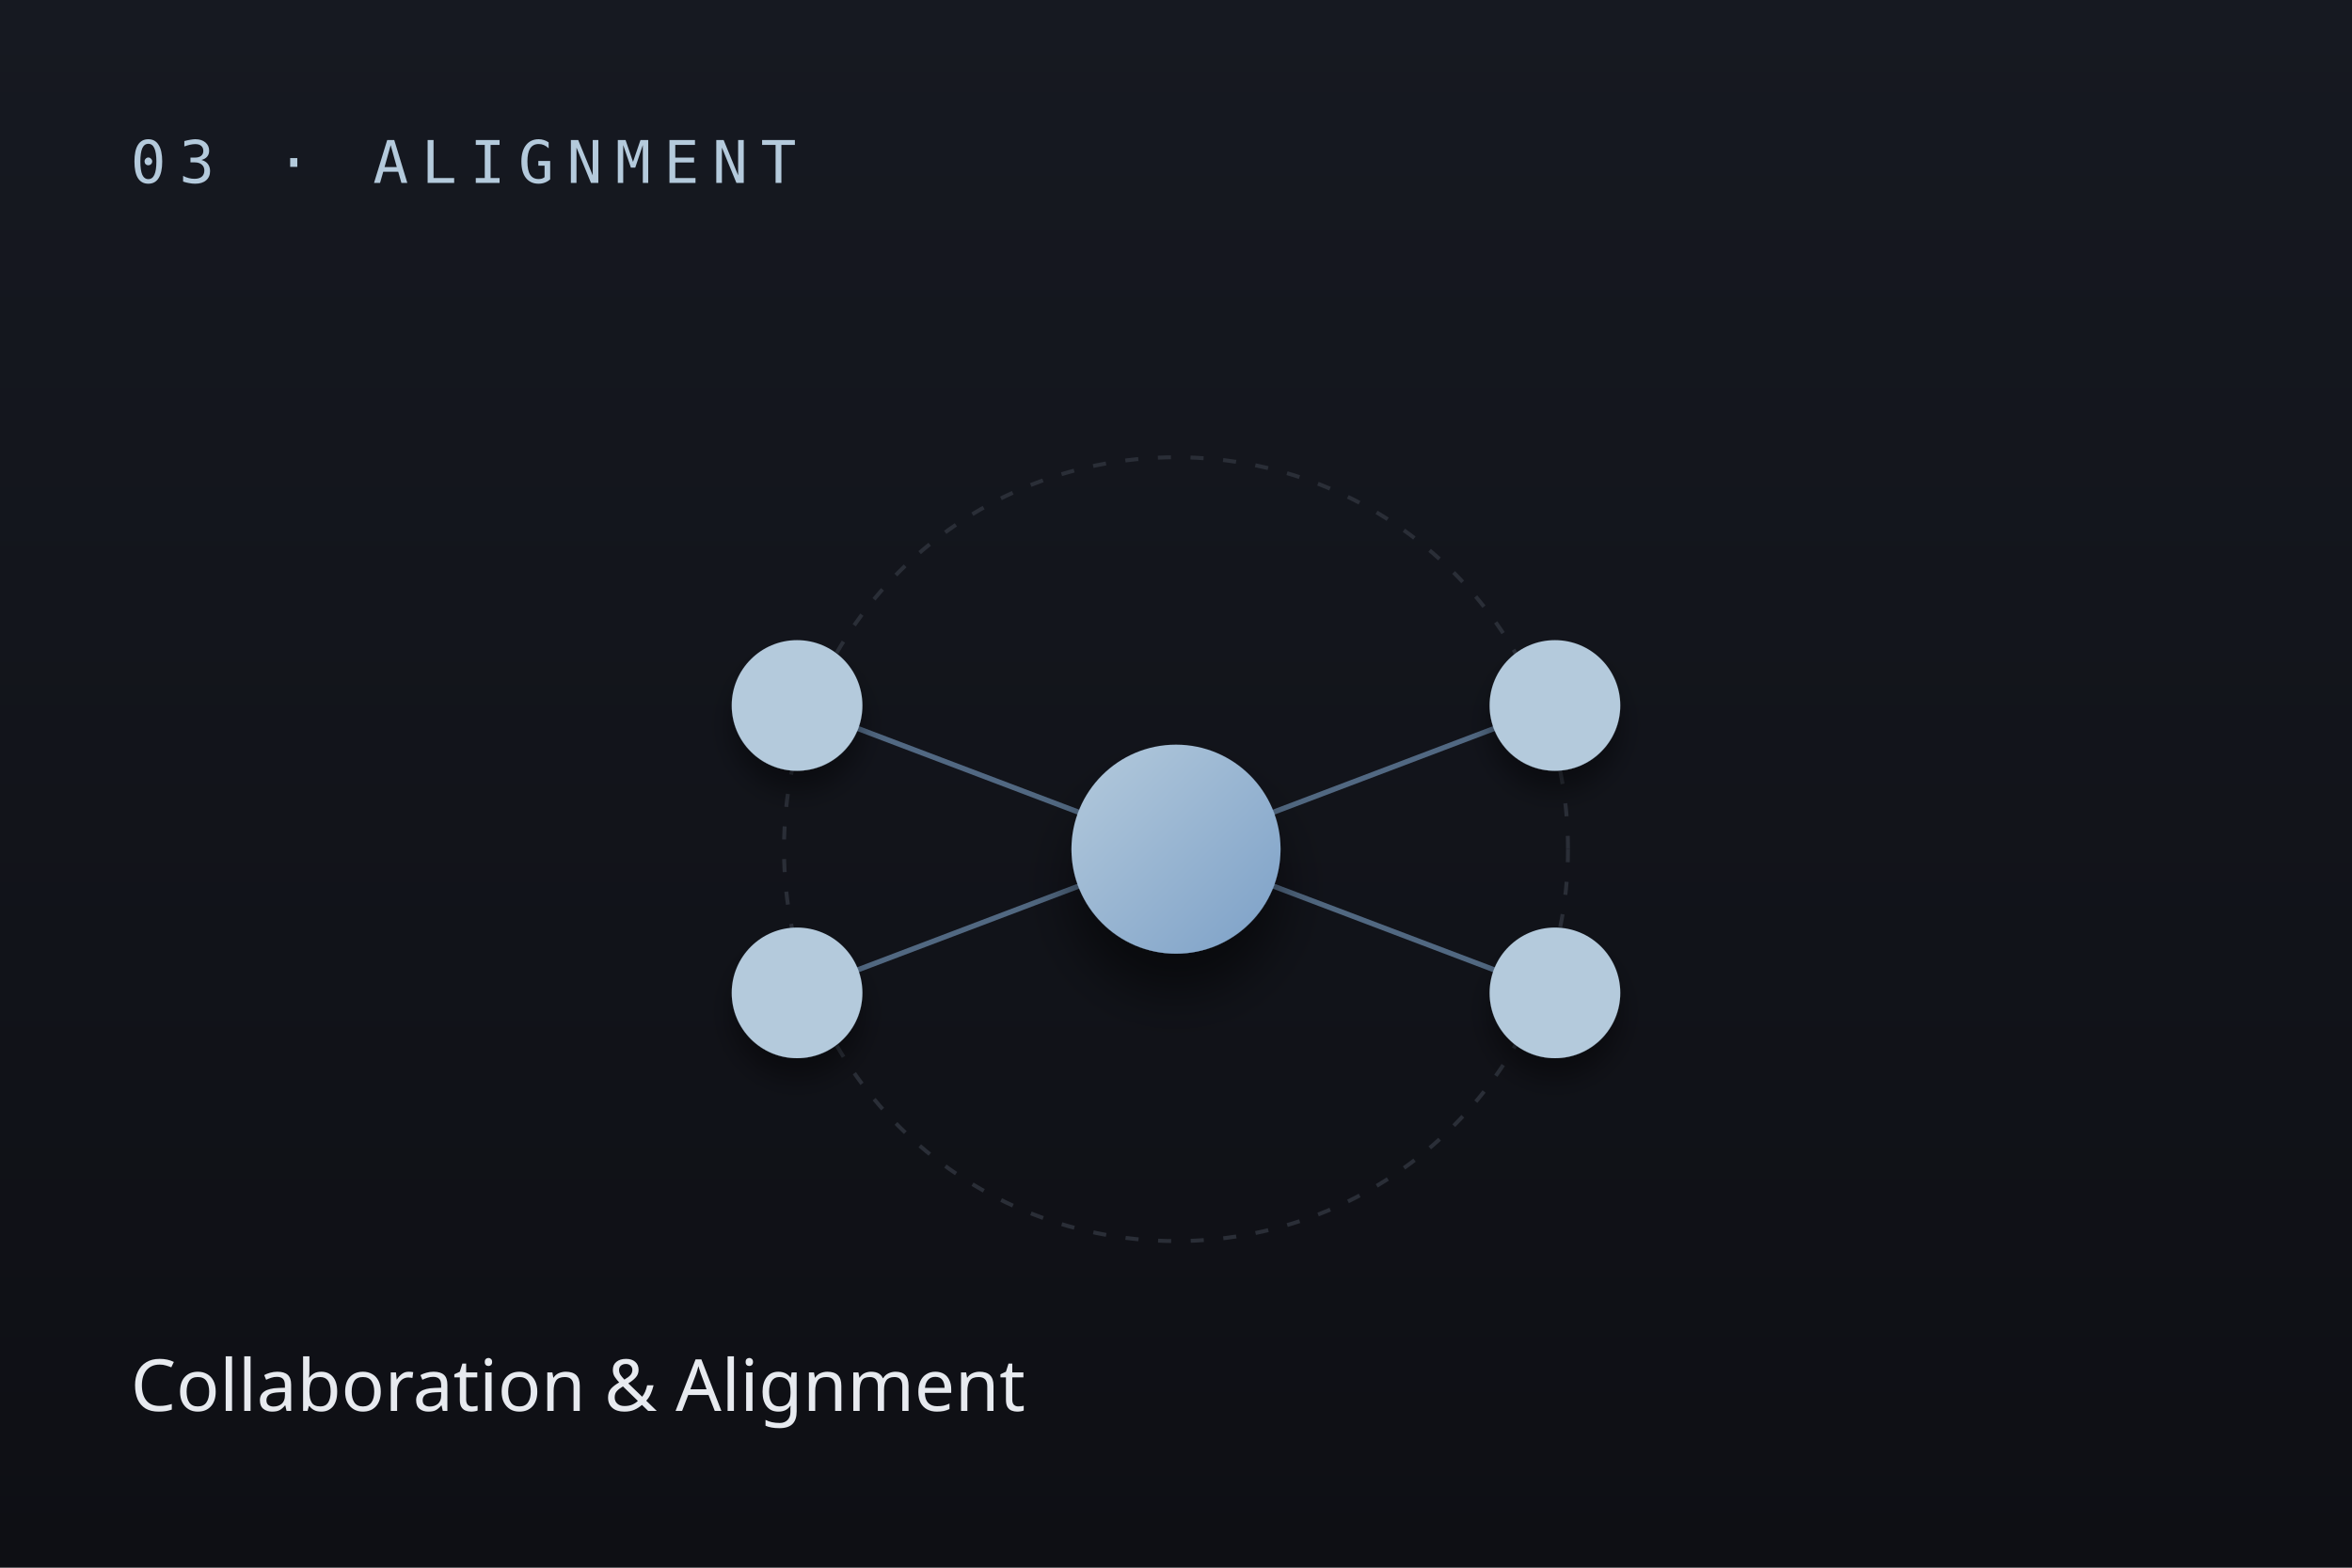
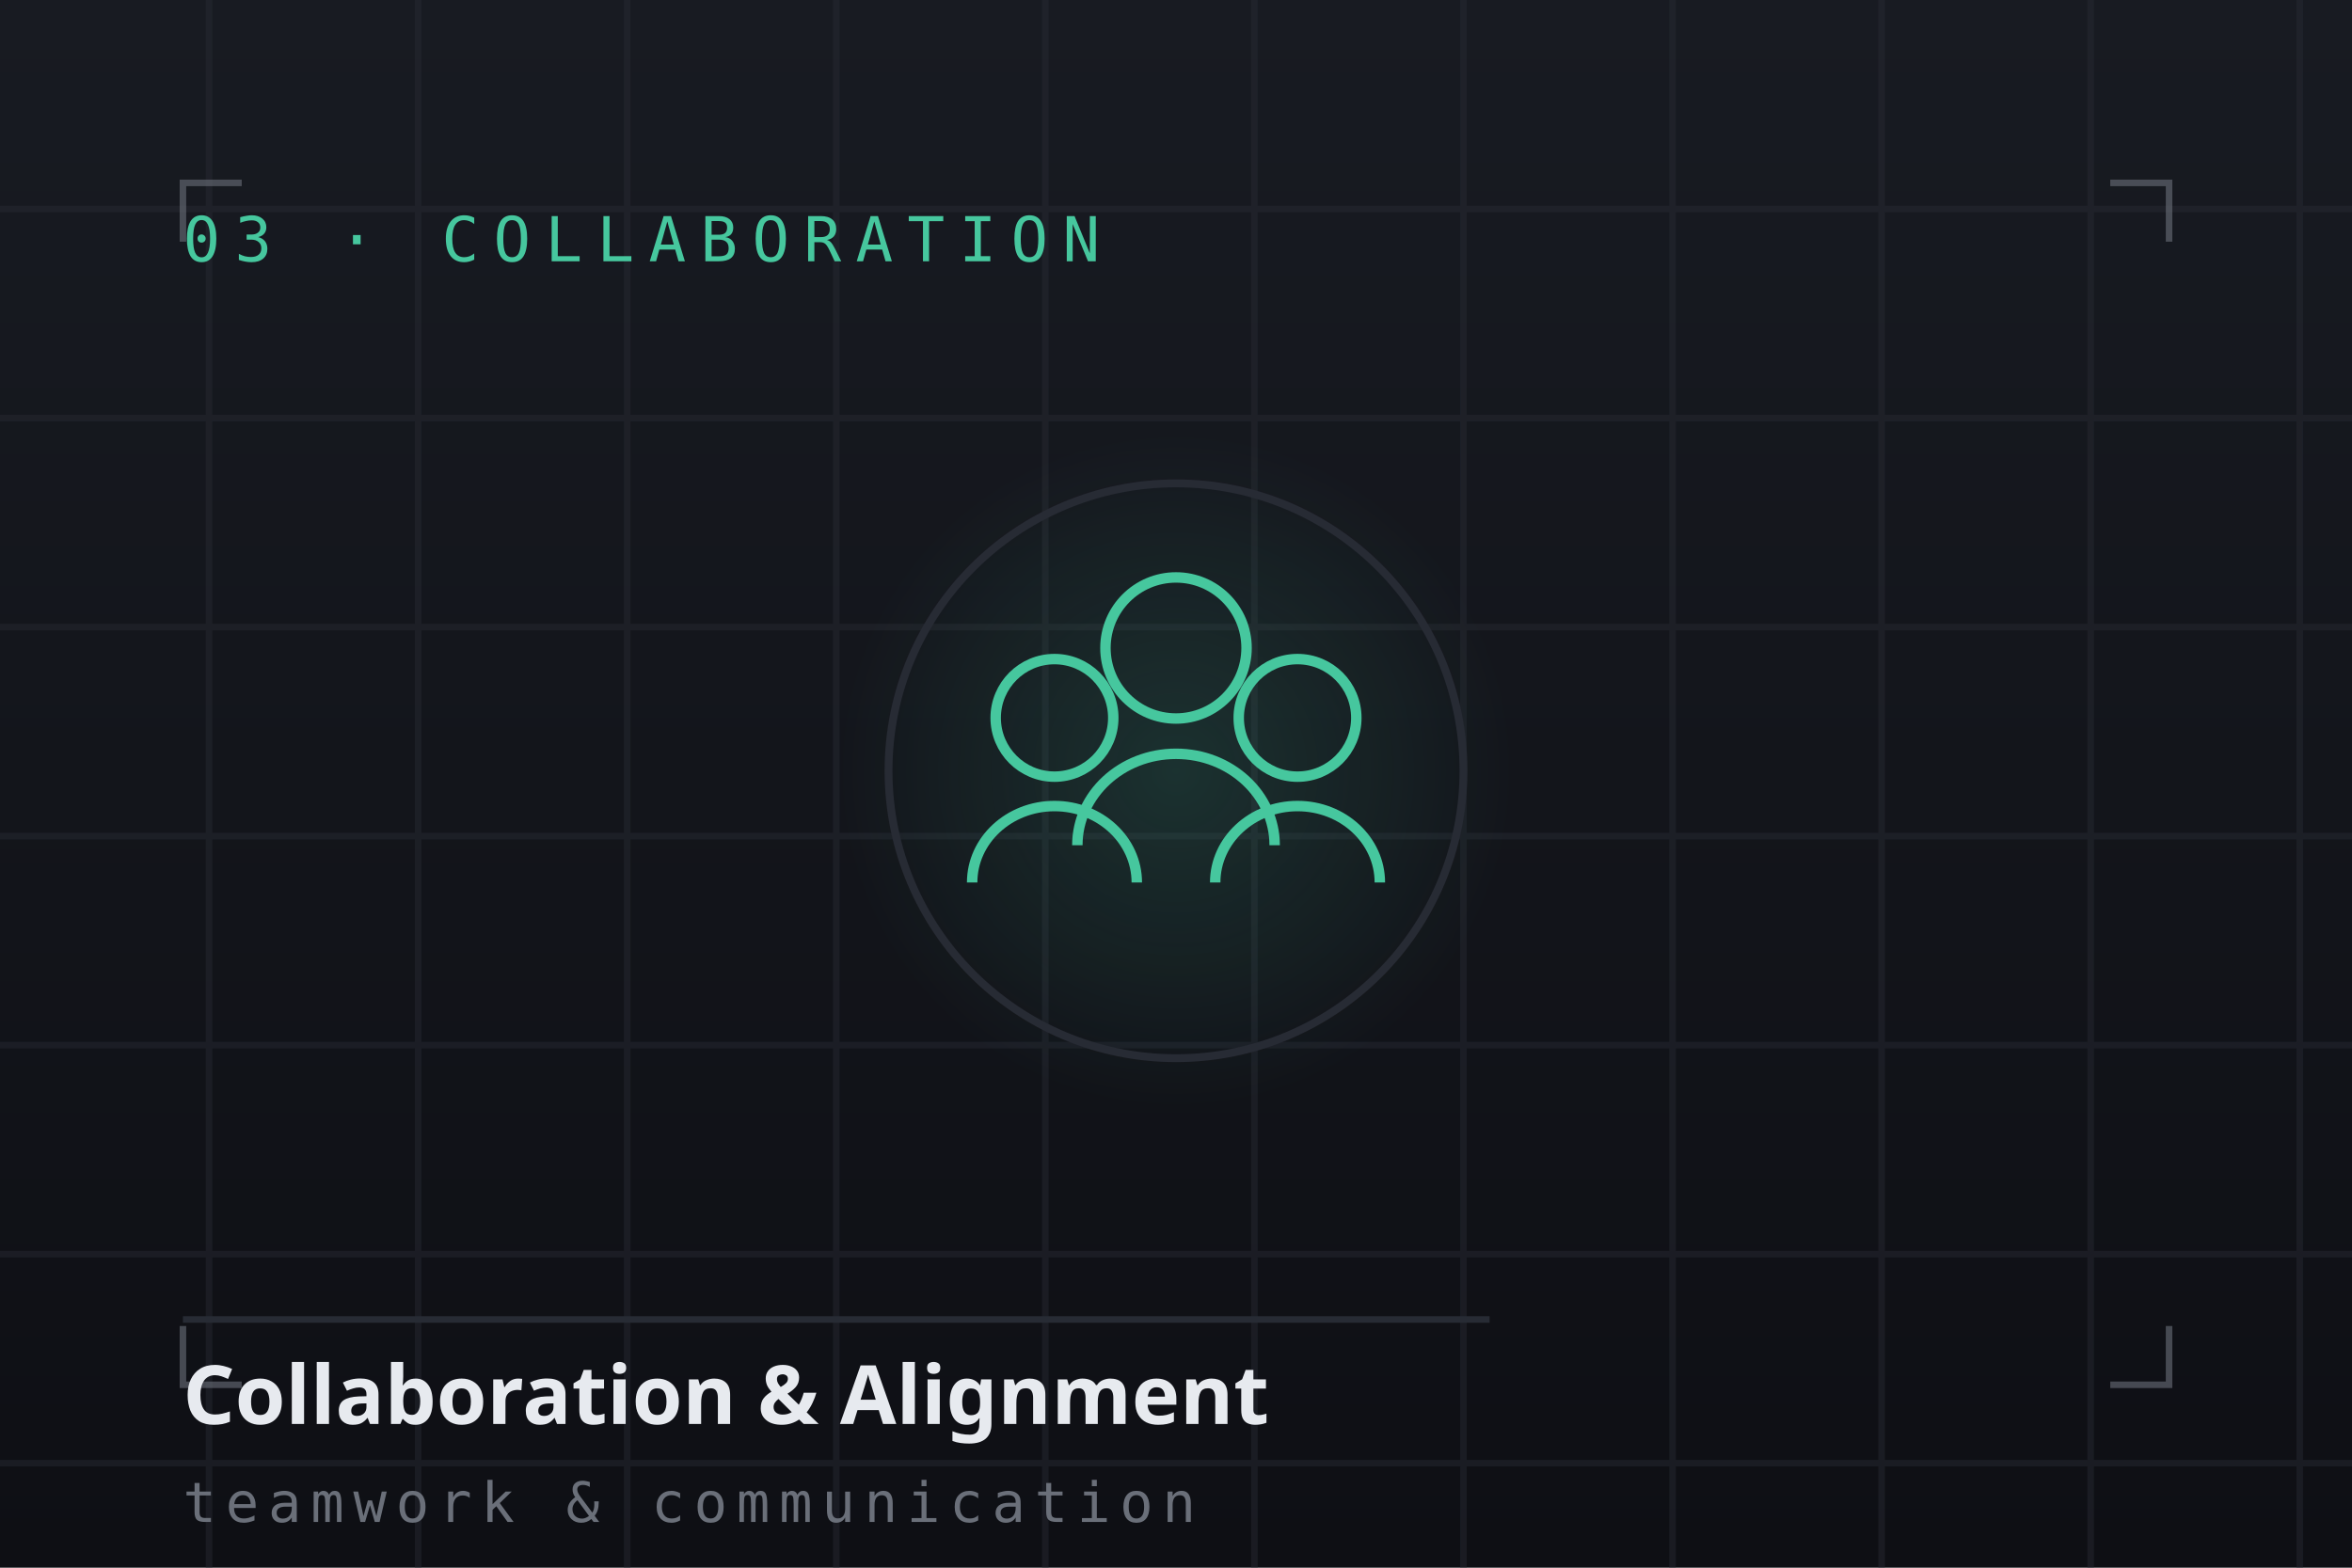
- <svg xmlns="http://www.w3.org/2000/svg" viewBox="0 0 360 240" font-family="Manrope,sans-serif">
+ <svg xmlns="http://www.w3.org/2000/svg" viewBox="0 0 360 240" font-family="'Manrope','Segoe UI',system-ui,sans-serif">
  <defs>
-     <linearGradient id="bg" x1="0%" y1="0%" x2="0%" y2="100%">
-       <stop offset="0%" stop-color="#161921" />
-       <stop offset="100%" stop-color="#0E0F14" />
+     <linearGradient id="pg" x1="0" y1="0" x2="0" y2="1">
+       <stop offset="0" stop-color="#181B22" />
+       <stop offset="1" stop-color="#0E0F14" />
    </linearGradient>
-     <linearGradient id="bgDark" x1="0%" y1="0%" x2="0%" y2="100%">
-       <stop offset="0%" stop-color="#0a0b0f" />
-       <stop offset="100%" stop-color="#0E0F14" />
+     <linearGradient id="acc" x1="0" y1="0" x2="1" y2="1">
+       <stop offset="0" stop-color="#73D9B9" />
+       <stop offset="1" stop-color="#46C79E" />
    </linearGradient>
-     <linearGradient id="node" x1="0%" y1="0%" x2="100%" y2="100%">
-       <stop offset="0%" stop-color="#B4CADC" />
-       <stop offset="100%" stop-color="#7CA0C7" />
-     </linearGradient>
-     <linearGradient id="nodeDark" x1="0%" y1="0%" x2="100%" y2="100%">
-       <stop offset="0%" stop-color="#7CA0C7" />
-       <stop offset="100%" stop-color="#3a546e" />
-     </linearGradient>
-     <linearGradient id="accentGrad" x1="0%" y1="0%" x2="100%" y2="0%">
-       <stop offset="0%" stop-color="#7CA0C7" />
-       <stop offset="100%" stop-color="#B4CADC" />
-     </linearGradient>
-     <linearGradient id="step1" x1="0%" y1="0%" x2="0%" y2="100%">
-       <stop offset="0%" stop-color="#1c2029" />
-       <stop offset="100%" stop-color="#171a22" />
-     </linearGradient>
-     <linearGradient id="step2" x1="0%" y1="0%" x2="0%" y2="100%">
-       <stop offset="0%" stop-color="#222632" />
-       <stop offset="100%" stop-color="#1c2029" />
-     </linearGradient>
-     <linearGradient id="step3" x1="0%" y1="0%" x2="0%" y2="100%">
-       <stop offset="0%" stop-color="#B4CADC" />
-       <stop offset="100%" stop-color="#7CA0C7" />
-     </linearGradient>
-     <radialGradient id="centerGlow" cx="50%" cy="50%" r="50%">
-       <stop offset="0%" stop-color="#7CA0C7" stop-opacity="0.4" />
-       <stop offset="100%" stop-color="#7CA0C7" stop-opacity="0" />
+     <radialGradient id="halo" cx="0.5" cy="0.5" r="0.5">
+       <stop offset="0" stop-color="#46C79E" stop-opacity="0.16" />
+       <stop offset="1" stop-color="#46C79E" stop-opacity="0" />
    </radialGradient>
-     <radialGradient id="softGlow" cx="50%" cy="50%" r="50%">
-       <stop offset="0%" stop-color="#B4CADC" stop-opacity="0.35" />
-       <stop offset="100%" stop-color="#B4CADC" stop-opacity="0" />
-     </radialGradient>
-     <filter id="dropShadow" x="-50%" y="-50%" width="200%" height="200%">
-       <feGaussianBlur in="SourceAlpha" stdDeviation="4" />
-       <feOffset dx="0" dy="6" />
+     <filter id="sh" x="-30%" y="-30%" width="160%" height="160%">
+       <feGaussianBlur in="SourceAlpha" stdDeviation="5" />
+       <feOffset dy="7" />
      <feComponentTransfer>
-         <feFuncA type="linear" slope="0.5" />
+         <feFuncA type="linear" slope="0.10" />
      </feComponentTransfer>
      <feMerge>
        <feMergeNode />
        <feMergeNode in="SourceGraphic" />
      </feMerge>
    </filter>
-     <filter id="softShadow" x="-50%" y="-50%" width="200%" height="200%">
-       <feGaussianBlur in="SourceAlpha" stdDeviation="2" />
-       <feOffset dx="0" dy="3" />
-       <feComponentTransfer>
-         <feFuncA type="linear" slope="0.4" />
-       </feComponentTransfer>
-       <feMerge>
-         <feMergeNode />
-         <feMergeNode in="SourceGraphic" />
-       </feMerge>
-     </filter>
-     <filter id="glow" x="-100%" y="-100%" width="300%" height="300%">
-       <feGaussianBlur stdDeviation="3" />
-       <feMerge>
-         <feMergeNode />
-         <feMergeNode in="SourceGraphic" />
-       </feMerge>
-     </filter>
-     <pattern id="dotgrid" x="0" y="0" width="20" height="20" patternUnits="userSpaceOnUse">
-       <circle cx="2" cy="2" r="0.8" fill="#E7EAEF" opacity="0.06" />
-     </pattern>
  </defs>
-   <rect width="360" height="240" fill="url(#bg)" />
-   <text x="20" y="28" font-size="9" letter-spacing="2" fill="#B4CADC" font-family="JetBrains Mono,monospace">03 · ALIGNMENT</text>
-   <g transform="translate(180,130)">
-     <circle cx="0" cy="0" r="60" fill="none" stroke="#2A2E37" stroke-width="0.6" stroke-dasharray="2 3" />
-     <g stroke="#7CA0C7" stroke-width="0.8" opacity="0.6">
-       <line x1="-58" y1="-22" x2="0" y2="0" />
-       <line x1="58" y1="-22" x2="0" y2="0" />
-       <line x1="-58" y1="22" x2="0" y2="0" />
-       <line x1="58" y1="22" x2="0" y2="0" />
-     </g>
-     <g filter="url(#softShadow)">
-       <circle cx="-58" cy="-22" r="10" fill="#B4CADC" />
-       <circle cx="58" cy="-22" r="10" fill="#B4CADC" />
-       <circle cx="-58" cy="22" r="10" fill="#B4CADC" />
-       <circle cx="58" cy="22" r="10" fill="#B4CADC" />
-     </g>
-     <g filter="url(#dropShadow)">
-       <circle cx="0" cy="0" r="16" fill="url(#node)" />
-     </g>
+   <rect width="360" height="240" fill="url(#pg)" />
+   <g stroke="#272B34" stroke-width="1" opacity="0.45">
+     <line x1="32" y1="0" x2="32" y2="240" />
+     <line x1="64" y1="0" x2="64" y2="240" />
+     <line x1="96" y1="0" x2="96" y2="240" />
+     <line x1="128" y1="0" x2="128" y2="240" />
+     <line x1="160" y1="0" x2="160" y2="240" />
+     <line x1="192" y1="0" x2="192" y2="240" />
+     <line x1="224" y1="0" x2="224" y2="240" />
+     <line x1="256" y1="0" x2="256" y2="240" />
+     <line x1="288" y1="0" x2="288" y2="240" />
+     <line x1="320" y1="0" x2="320" y2="240" />
+     <line x1="352" y1="0" x2="352" y2="240" />
+     <line x1="0" y1="32" x2="360" y2="32" />
+     <line x1="0" y1="64" x2="360" y2="64" />
+     <line x1="0" y1="96" x2="360" y2="96" />
+     <line x1="0" y1="128" x2="360" y2="128" />
+     <line x1="0" y1="160" x2="360" y2="160" />
+     <line x1="0" y1="192" x2="360" y2="192" />
+     <line x1="0" y1="224" x2="360" y2="224" />
  </g>
-   <text x="20" y="216" font-size="11" font-weight="500" fill="#E7EAEF">Collaboration &amp; Alignment</text>
+   <g stroke="#6A6F79" stroke-width="1" opacity="0.6" fill="none">
+     <path d="M28 37 V28 H37" />
+     <path d="M323 28 H332 V37" />
+     <path d="M28 203 V212 H37" />
+     <path d="M332 203 V212 H323" />
+   </g>
+   <text x="28" y="40" font-family="'JetBrains Mono','SFMono-Regular',ui-monospace,monospace" font-size="9.5" letter-spacing="2.2" fill="#46C79E">03 · COLLABORATION</text>
+   <circle cx="180" cy="118" r="52" fill="url(#halo)" />
+   <circle cx="180" cy="118" r="44" fill="none" stroke="#272B34" stroke-width="1.2" />
+   <circle cx="161.4" cy="109.9" r="9.0" fill="none" stroke="#46C79E" stroke-width="1.6" />
+   <path d="M148.8 135.1 a 12.6 11.7 0 0 1 25.2 0" fill="none" stroke="#46C79E" stroke-width="1.6" />
+   <circle cx="198.6" cy="109.9" r="9.0" fill="none" stroke="#46C79E" stroke-width="1.6" />
+   <path d="M186.0 135.1 a 12.6 11.7 0 0 1 25.2 0" fill="none" stroke="#46C79E" stroke-width="1.6" />
+   <circle cx="180.0" cy="99.2" r="10.8" fill="none" stroke="#46C79E" stroke-width="1.6" />
+   <path d="M164.9 129.4 a 15.1 14.0 0 0 1 30.2 0" fill="none" stroke="#46C79E" stroke-width="1.6" />
+   <line x1="28" y1="202" x2="228" y2="202" stroke="#272B34" stroke-width="1" />
+   <text x="28" y="218" font-family="'Manrope','Segoe UI',system-ui,sans-serif" font-size="12.5" font-weight="600" fill="#E7EAEF">Collaboration &amp; Alignment</text>
+   <text x="28" y="233" font-family="'JetBrains Mono','SFMono-Regular',ui-monospace,monospace" font-size="8.5" letter-spacing="1.4" fill="#6A6F79">teamwork &amp; communication</text>
</svg>
